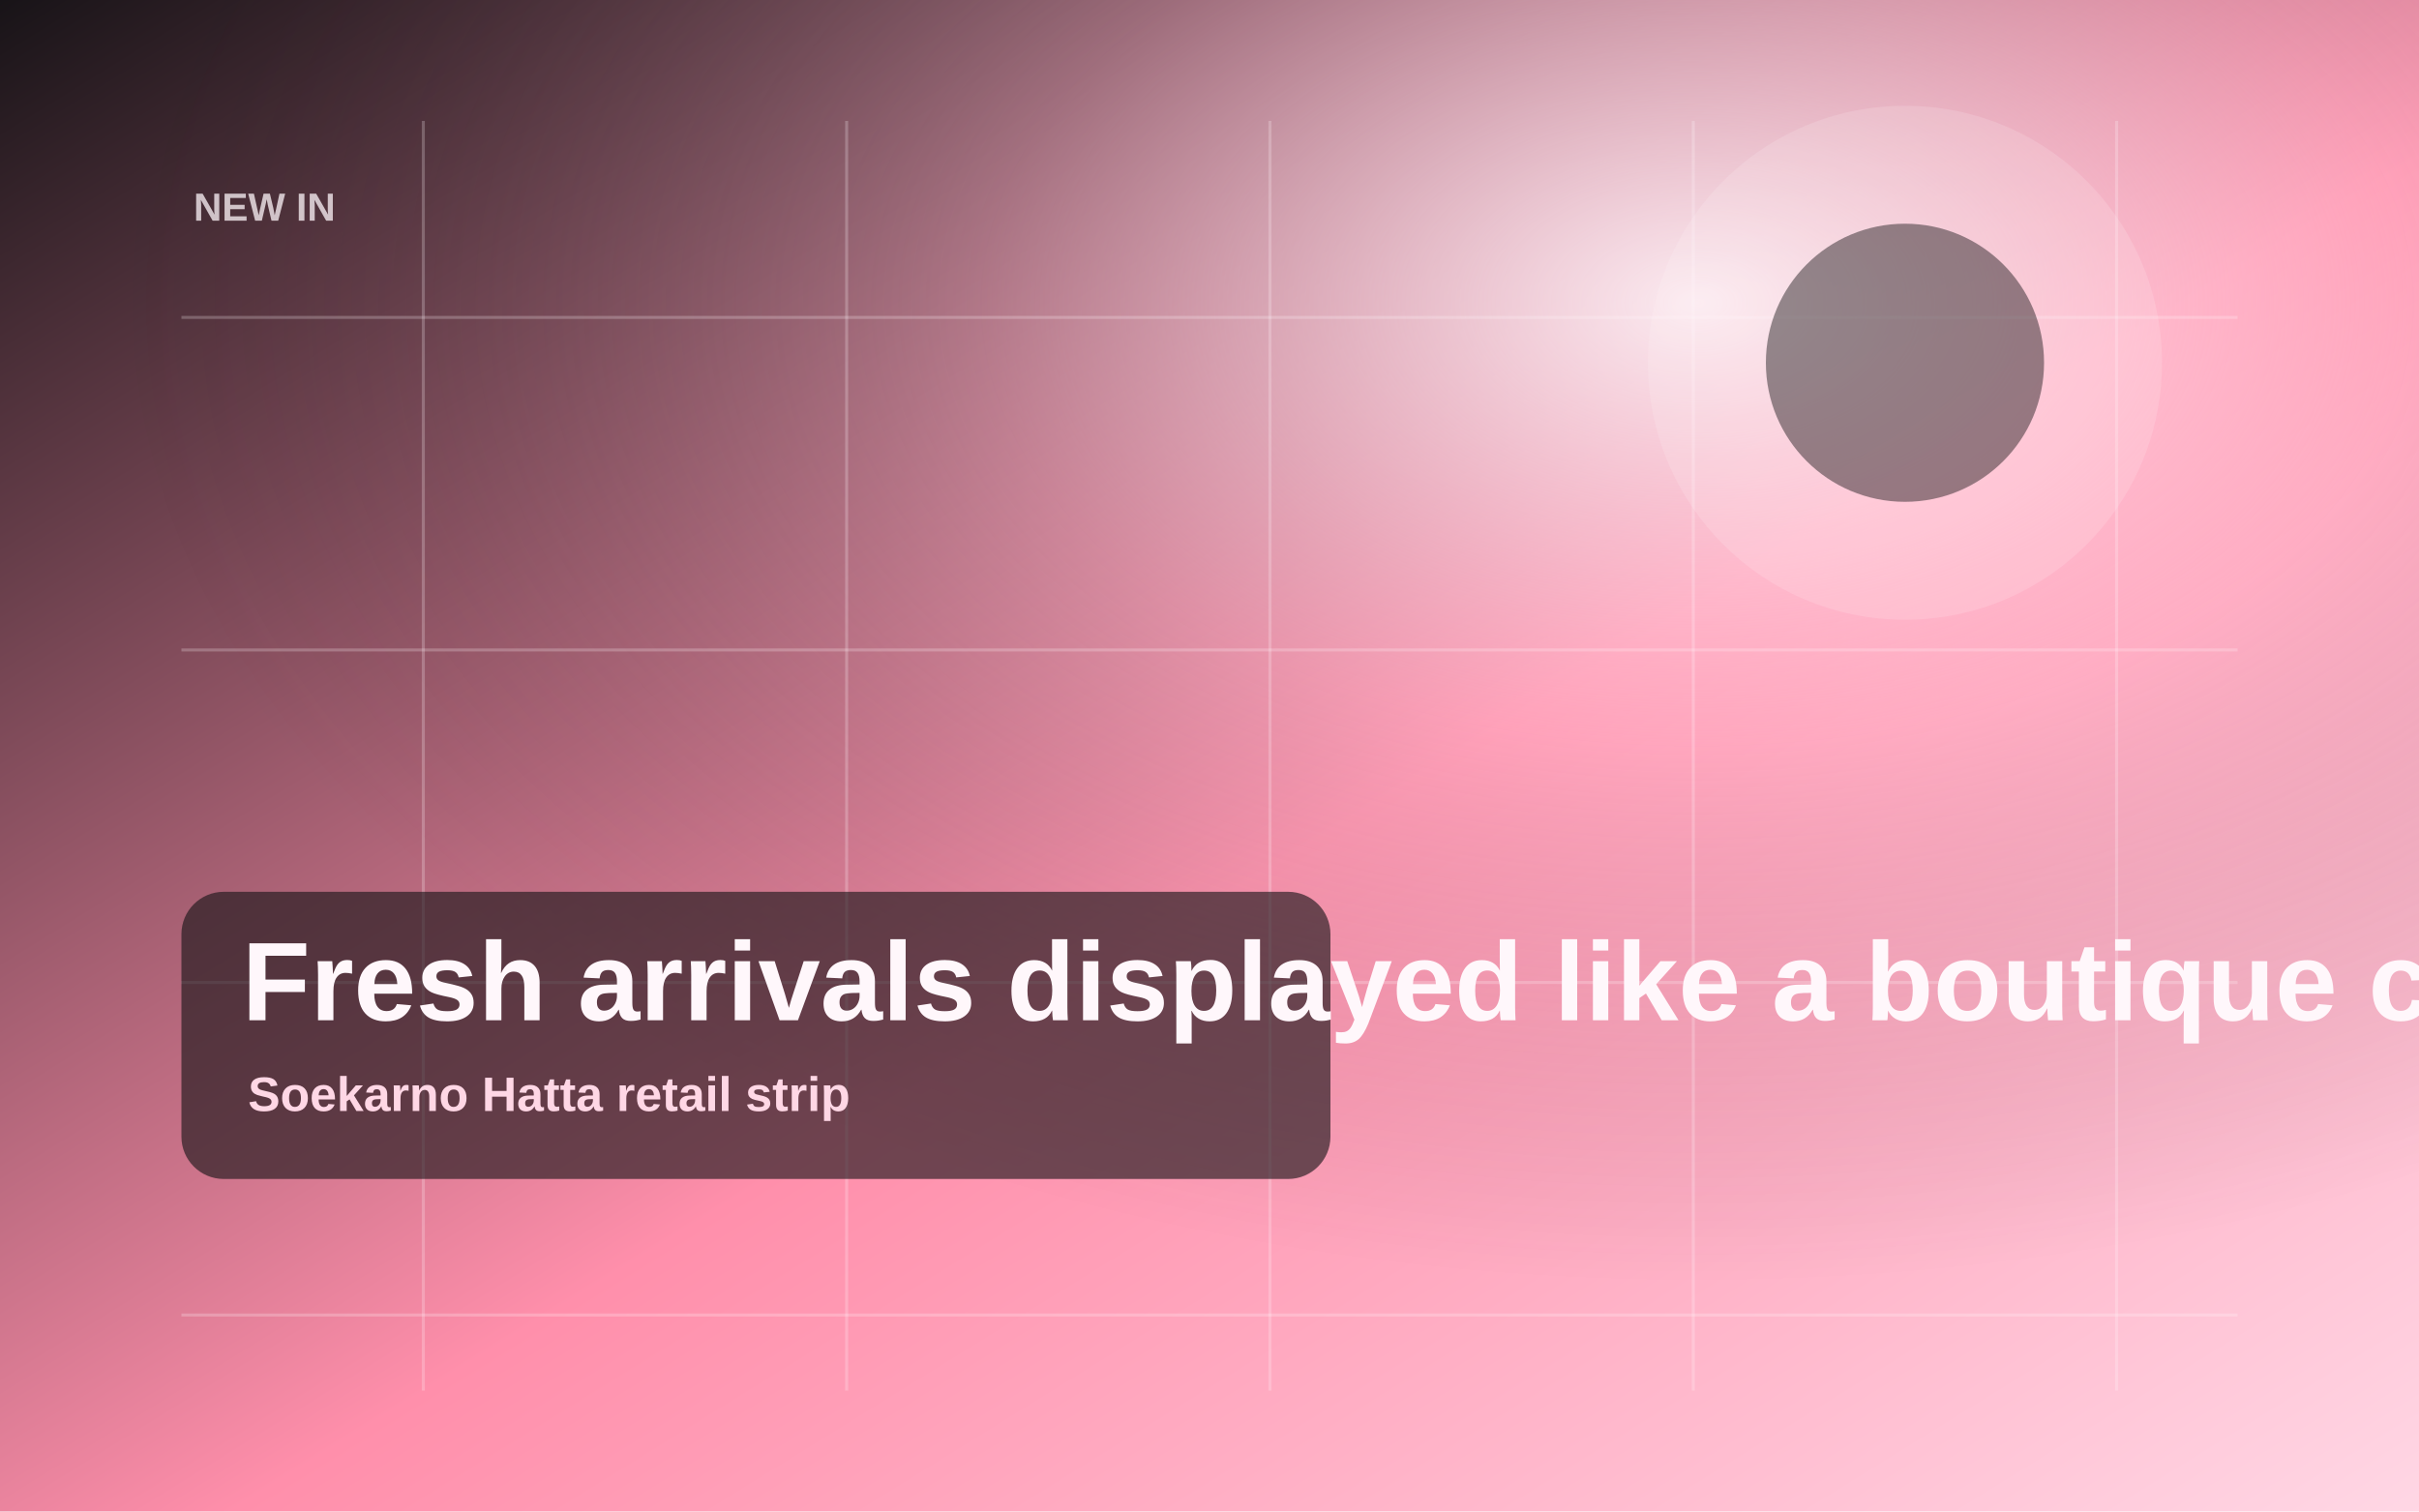
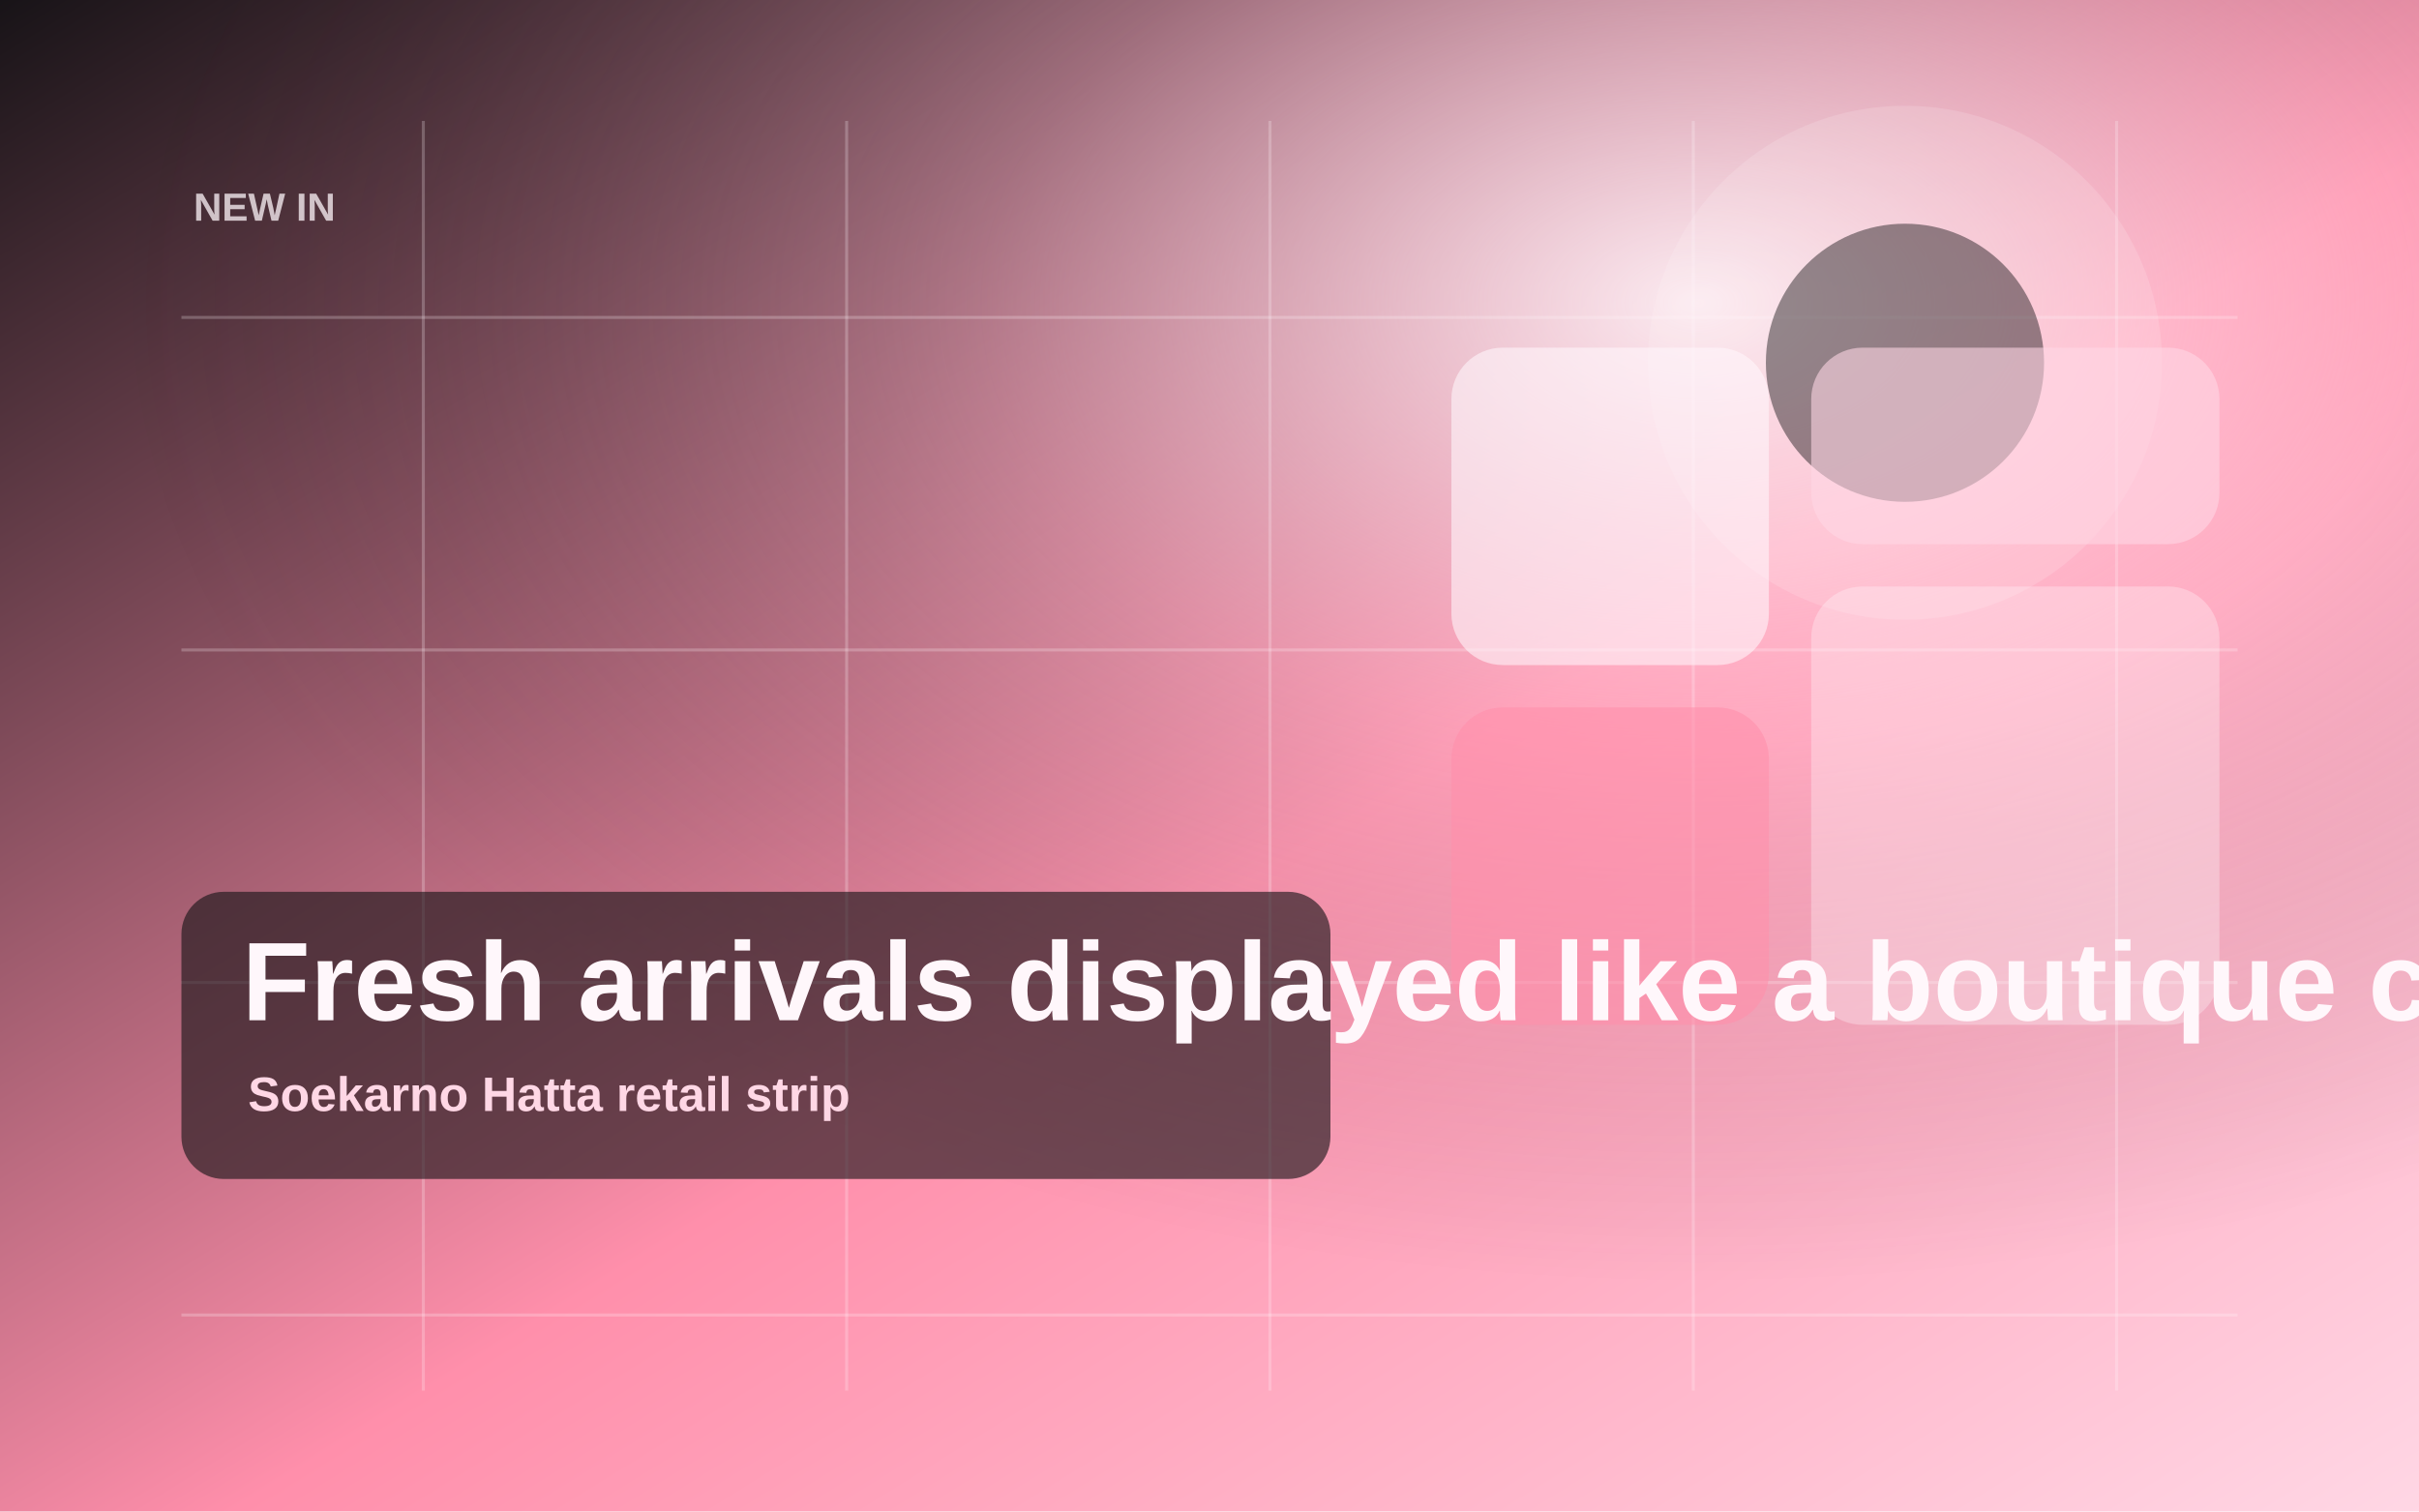
<svg xmlns="http://www.w3.org/2000/svg" width="1600" height="1000" viewBox="0 0 1600 1000" role="img" aria-label="Fresh arrivals displayed like a boutique campaign.">
  <defs>
    <linearGradient id="bg" x1="0" x2="1" y1="0" y2="1">
      <stop offset="0" stop-color="#171317" />
      <stop offset="0.55" stop-color="#ff8fab" />
      <stop offset="1" stop-color="#ffd7e5" />
    </linearGradient>
    <radialGradient id="glow" cx="70%" cy="20%" r="65%">
      <stop offset="0" stop-color="#fff7fb" stop-opacity=".9" />
      <stop offset=".45" stop-color="#ffd7e5" stop-opacity=".25" />
      <stop offset="1" stop-color="#171317" stop-opacity="0" />
    </radialGradient>
  </defs>
  <rect width="1600" height="1000" fill="url(#bg)" />
  <rect width="1600" height="1000" fill="url(#glow)" />
  <g fill="none" stroke="#fff7fb" stroke-opacity=".24" stroke-width="2">
    <path d="M120 210 H1480 M120 430 H1480 M120 650 H1480 M120 870 H1480" />
    <path d="M280 80 V920 M560 80 V920 M840 80 V920 M1120 80 V920 M1400 80 V920" />
  </g>
  <circle cx="1260" cy="240" r="170" fill="#fff7fb" opacity=".16" />
  <circle cx="1260" cy="240" r="92" fill="#171317" opacity=".45" />
+   <g opacity=".58">
+     <rect x="960" y="230" width="210" height="210" rx="34" fill="#fff7fb" />
+     <rect x="1198" y="230" width="270" height="130" rx="34" fill="#ffd7e5" />
+     <rect x="1198" y="388" width="270" height="290" rx="34" fill="#fff7fb" opacity=".55" />
+     <rect x="960" y="468" width="210" height="210" rx="34" fill="#ff8fab" />
+   </g>
  <rect x="120" y="590" width="760" height="190" rx="28" fill="#171317" opacity=".62" />
  <text x="160" y="675" font-family="Arial, Helvetica, sans-serif" font-size="74" font-weight="900" fill="#fff7fb">Fresh arrivals displayed like a boutique campaign.</text>
  <text x="164" y="735" font-family="Arial, Helvetica, sans-serif" font-size="32" font-weight="700" fill="#ffd7e5">Soekarno Hatta retail strip</text>
  <text x="128" y="146" font-family="Arial, Helvetica, sans-serif" font-size="26" font-weight="800" fill="#fff7fb" opacity=".74">NEW IN</text>
</svg>
